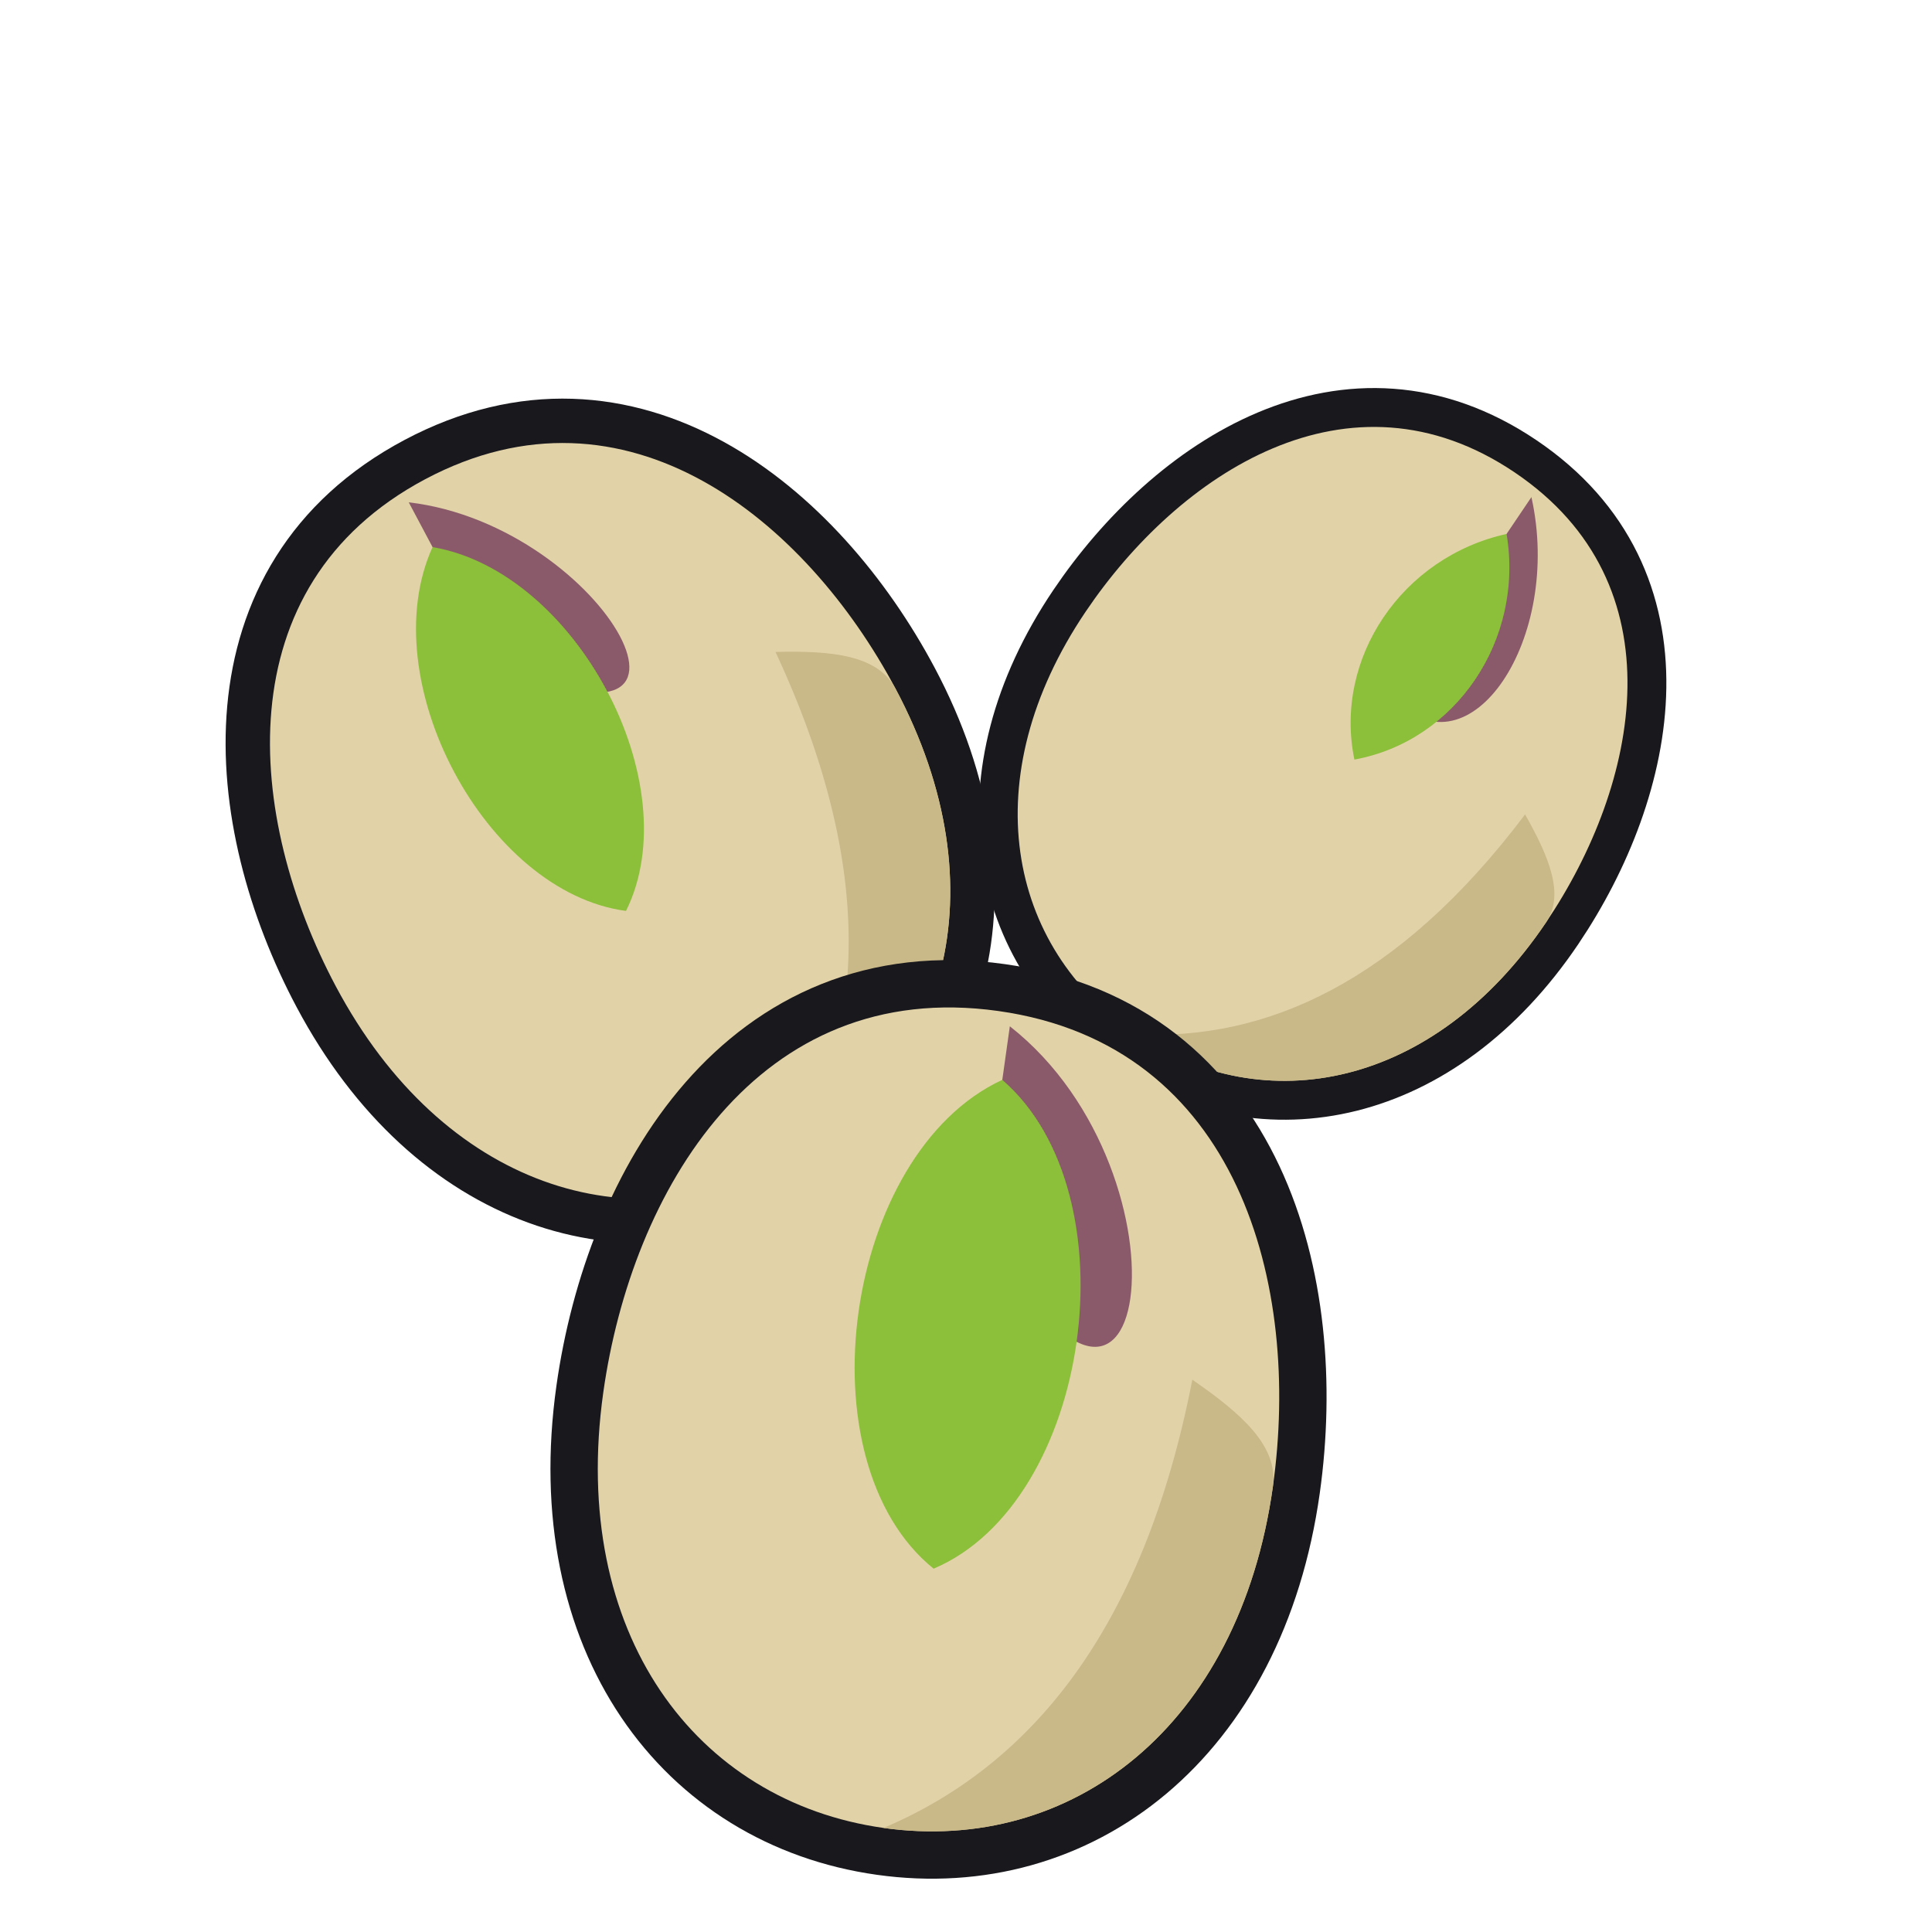
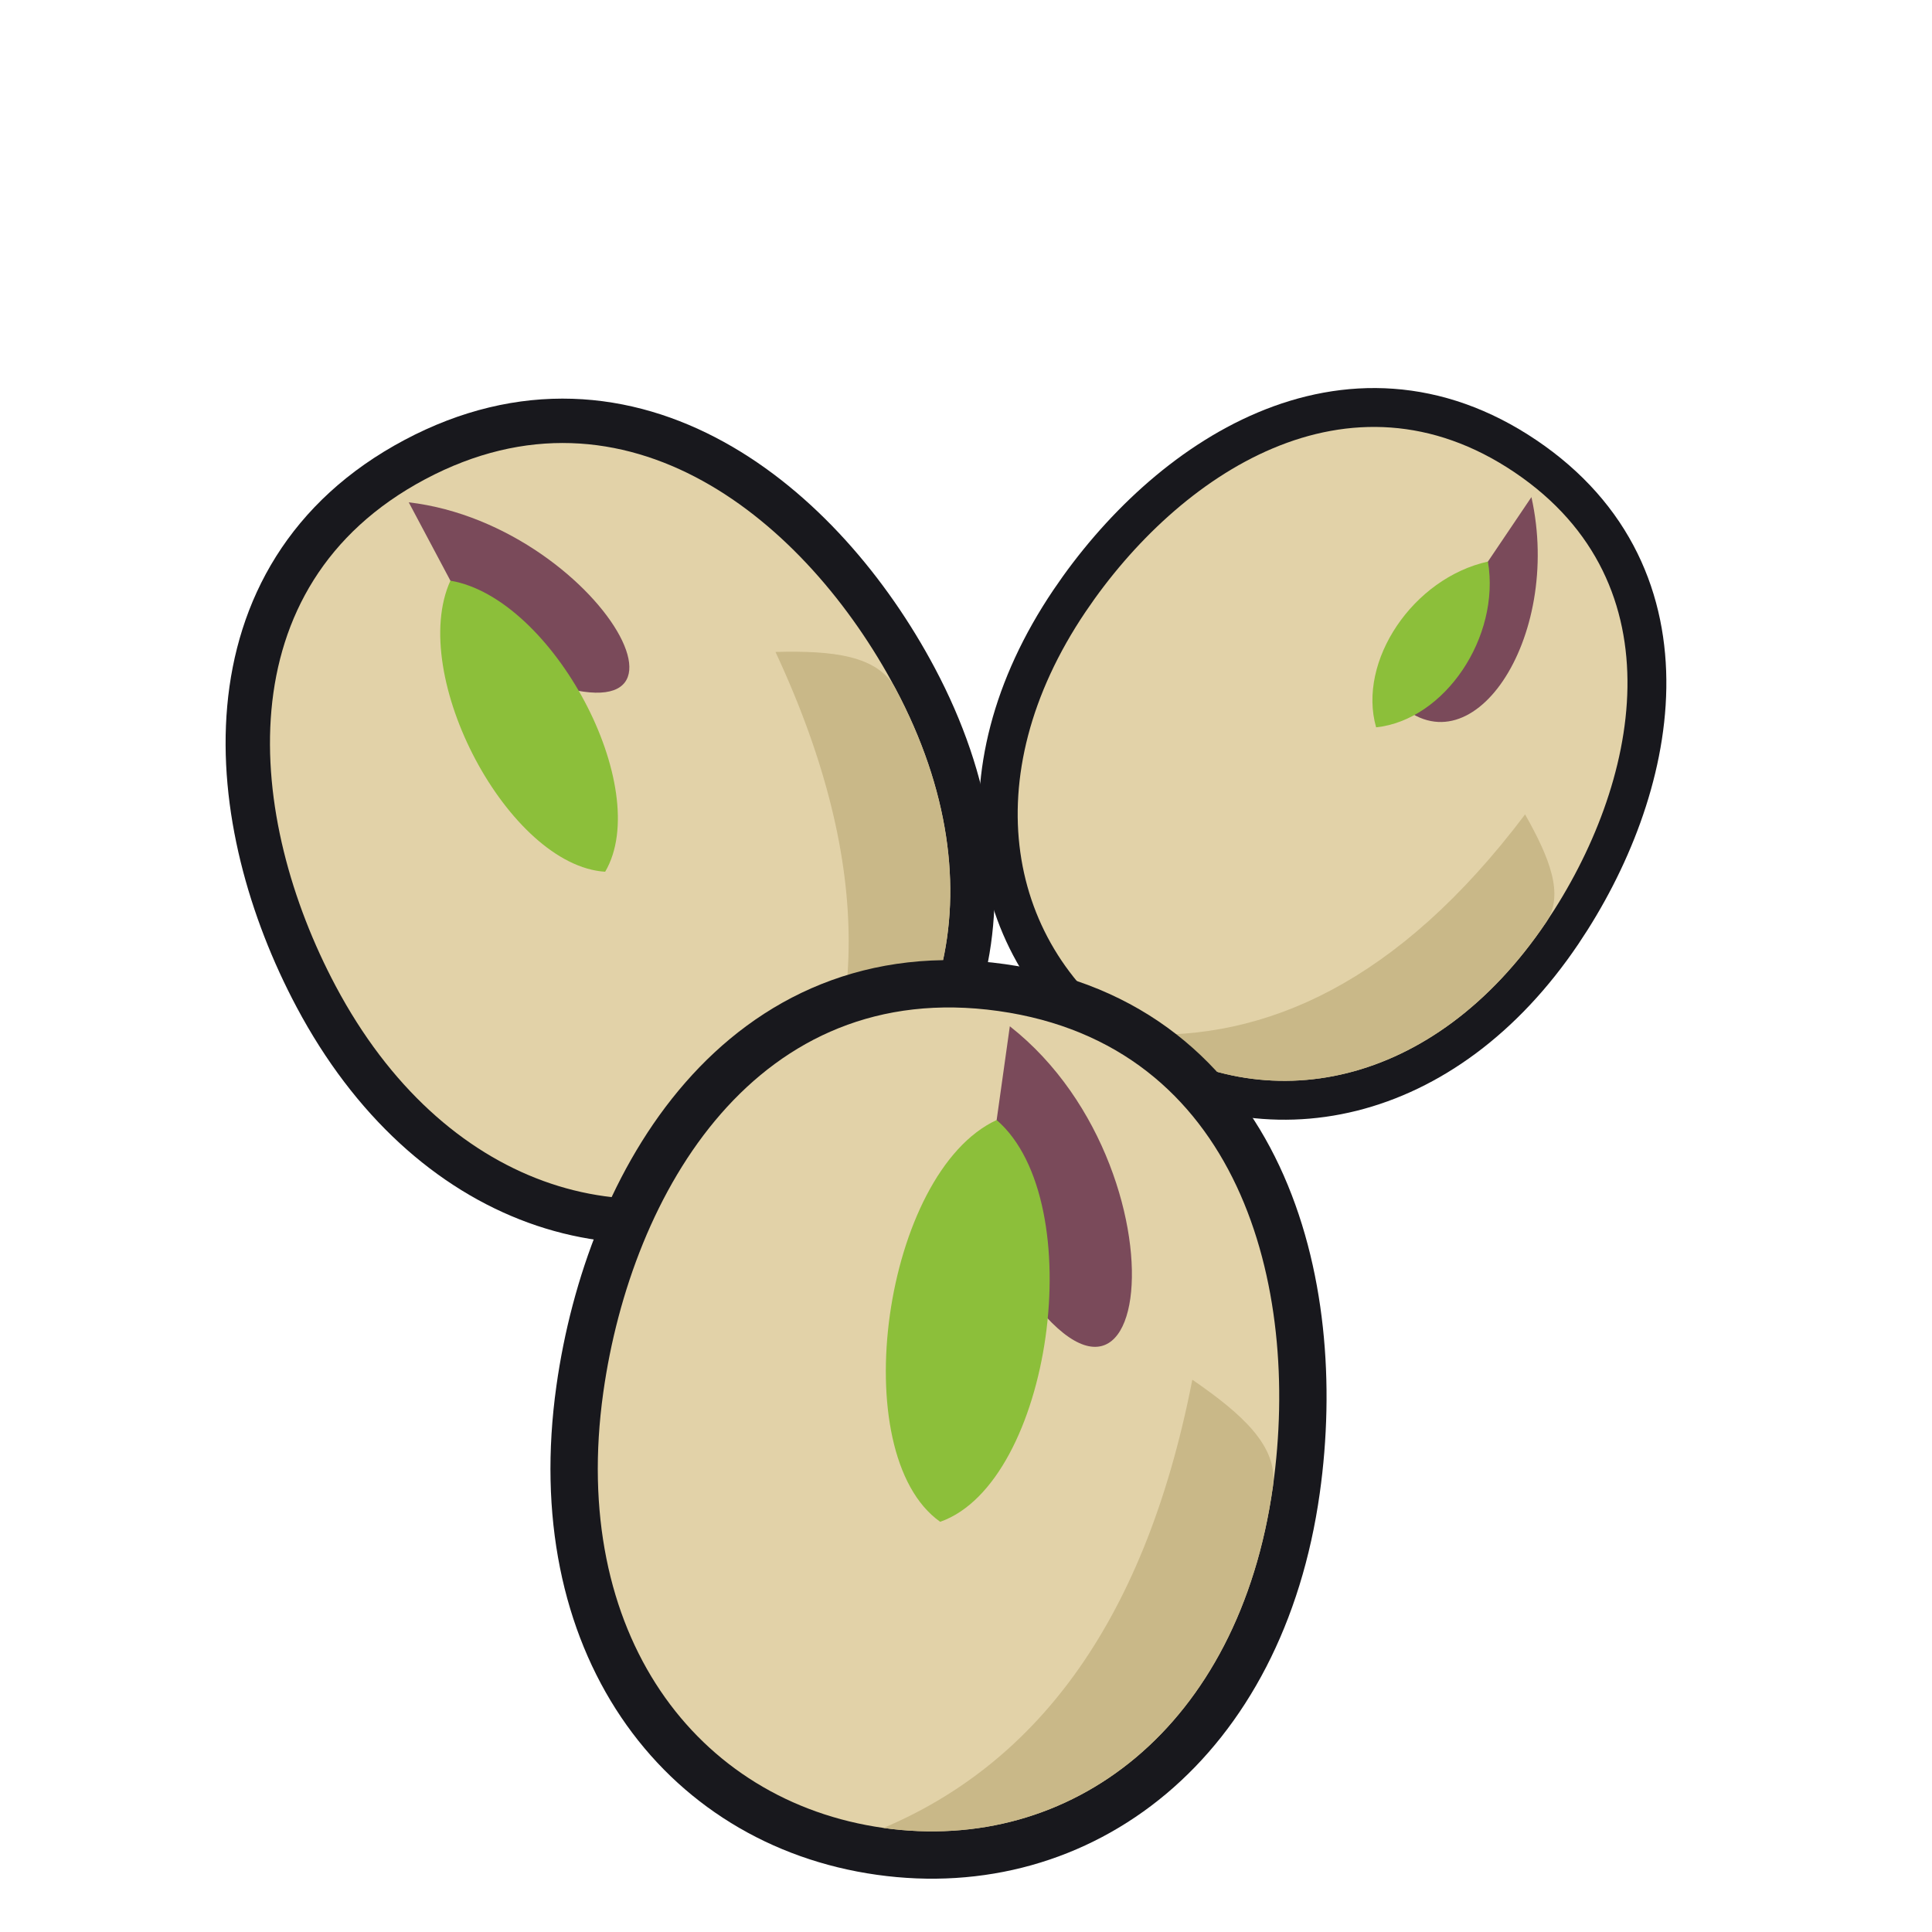
<svg xmlns="http://www.w3.org/2000/svg" viewBox="0 0 32 32">
  <g transform="translate(10 13.5) rotate(-28) scale(1.05)">
    <path fill="#18181d" stroke="#18181d" stroke-width="1.4" stroke-linejoin="round" d="M0 -6C3.6 -6 5 -2.6 5 .4C5 4 2.8 6.2 0 6.2C-2.8 6.2 -5 4 -5 .4C-5 -2.6 -3.6 -6 0 -6z" />
    <path fill="#e2d2a8" d="M0 -6C3.6 -6 5 -2.6 5 .4C5 4 2.8 6.2 0 6.2C-2.8 6.2 -5 4 -5 .4C-5 -2.6 -3.6 -6 0 -6z" />
    <path fill="#c9b888" d="M5 .4C5 4 2.8 6.2 0 6.2C2 5 3.4 2.8 3.6 -1C4.4 -.6 5 -.2 5 .4z" />
-     <path fill="#8a5a6a" d="M-0.4 -5.8C2.2 -4 2.2 0.6 -0.4 -3 0.6 -3 -4 -0.4 -5.8z" />
-     <path fill="#8cbf3a" d="M-0.4 -5C1.42 -3.6 1.42 0.2 -0.4 1.5C-2.22 0.2 -2.22 -3.6 -0.4 -5z" />
+     <path fill="#7a4a5a" d="M-0.4 -5.8C2.2 -4 2.2 0.6 -0.4 -3 0.6 -3 -4 -0.4 -5.8z" />
+     <path fill="#8cbf3a" d="M-0.4 -4.4C0.9 -3.4 0.9 0 -0.4 0.8C-1.7 0 -1.7 -3.4 -0.4 -4.4z" />
  </g>
  <g transform="translate(22 12.4) rotate(34) scale(0.92)">
    <path fill="#18181d" stroke="#18181d" stroke-width="1.4" stroke-linejoin="round" d="M0 -6C3.6 -6 5 -2.6 5 .4C5 4 2.8 6.2 0 6.2C-2.8 6.2 -5 4 -5 .4C-5 -2.6 -3.6 -6 0 -6z" />
    <path fill="#e2d2a8" d="M0 -6C3.6 -6 5 -2.6 5 .4C5 4 2.8 6.2 0 6.2C-2.8 6.2 -5 4 -5 .4C-5 -2.6 -3.6 -6 0 -6z" />
    <path fill="#c9b888" d="M5 .4C5 4 2.8 6.2 0 6.2C2 5 3.4 2.8 3.6 -1C4.4 -.6 5 -.2 5 .4z" />
-     <path fill="#8a5a6a" d="M0.5 -5.8C2.4 -4 2.4 -1 0.5 -1.4 -1 -1.4 -4 0.5 -5.8z" />
-     <path fill="#8cbf3a" d="M0.5 -5C1.83 -3.6 1.83 -1.4 0.5 -0.1C-0.83 -1.4 -0.83 -3.6 0.5 -5z" />
+     <path fill="#7a4a5a" d="M0.5 -5.8C2.4 -4 2.4 -1 0.5 -1.4 -1 -1.4 -4 0.5 -5.8z" />
+     <path fill="#8cbf3a" d="M0.5 -4.4C1.45 -3.4 1.45 -1.6 0.5 -0.8C-0.45 -1.6 -0.45 -3.4 0.5 -4.4z" />
  </g>
  <g transform="translate(15.6 23.4) rotate(8) scale(1.12)">
    <path fill="#18181d" stroke="#18181d" stroke-width="1.4" stroke-linejoin="round" d="M0 -6C3.6 -6 5 -2.6 5 .4C5 4 2.8 6.2 0 6.2C-2.8 6.2 -5 4 -5 .4C-5 -2.6 -3.6 -6 0 -6z" />
    <path fill="#e2d2a8" d="M0 -6C3.6 -6 5 -2.6 5 .4C5 4 2.8 6.2 0 6.2C-2.8 6.2 -5 4 -5 .4C-5 -2.6 -3.6 -6 0 -6z" />
    <path fill="#c9b888" d="M5 .4C5 4 2.8 6.2 0 6.2C2 5 3.4 2.8 3.6 -1C4.4 -.6 5 -.2 5 .4z" />
-     <path fill="#8a5a6a" d="M0.2 -5.8C3.3 -4 3.3 1.4 0.2 -2.9 1.4 -2.9 -4 0.2 -5.8z" />
-     <path fill="#8cbf3a" d="M0.2 -5C2.37 -3.6 2.37 1 0.2 2.3C-1.97 1 -1.97 -3.6 0.2 -5z" />
+     <path fill="#7a4a5a" d="M0.2 -5.8C3.3 -4 3.3 1.4 0.2 -2.9 1.4 -2.9 -4 0.2 -5.8z" />
+     <path fill="#8cbf3a" d="M0.2 -4.4C1.75 -3.4 1.75 0.8 0.2 1.6C-1.35 0.8 -1.35 -3.4 0.2 -4.4z" />
  </g>
</svg>
